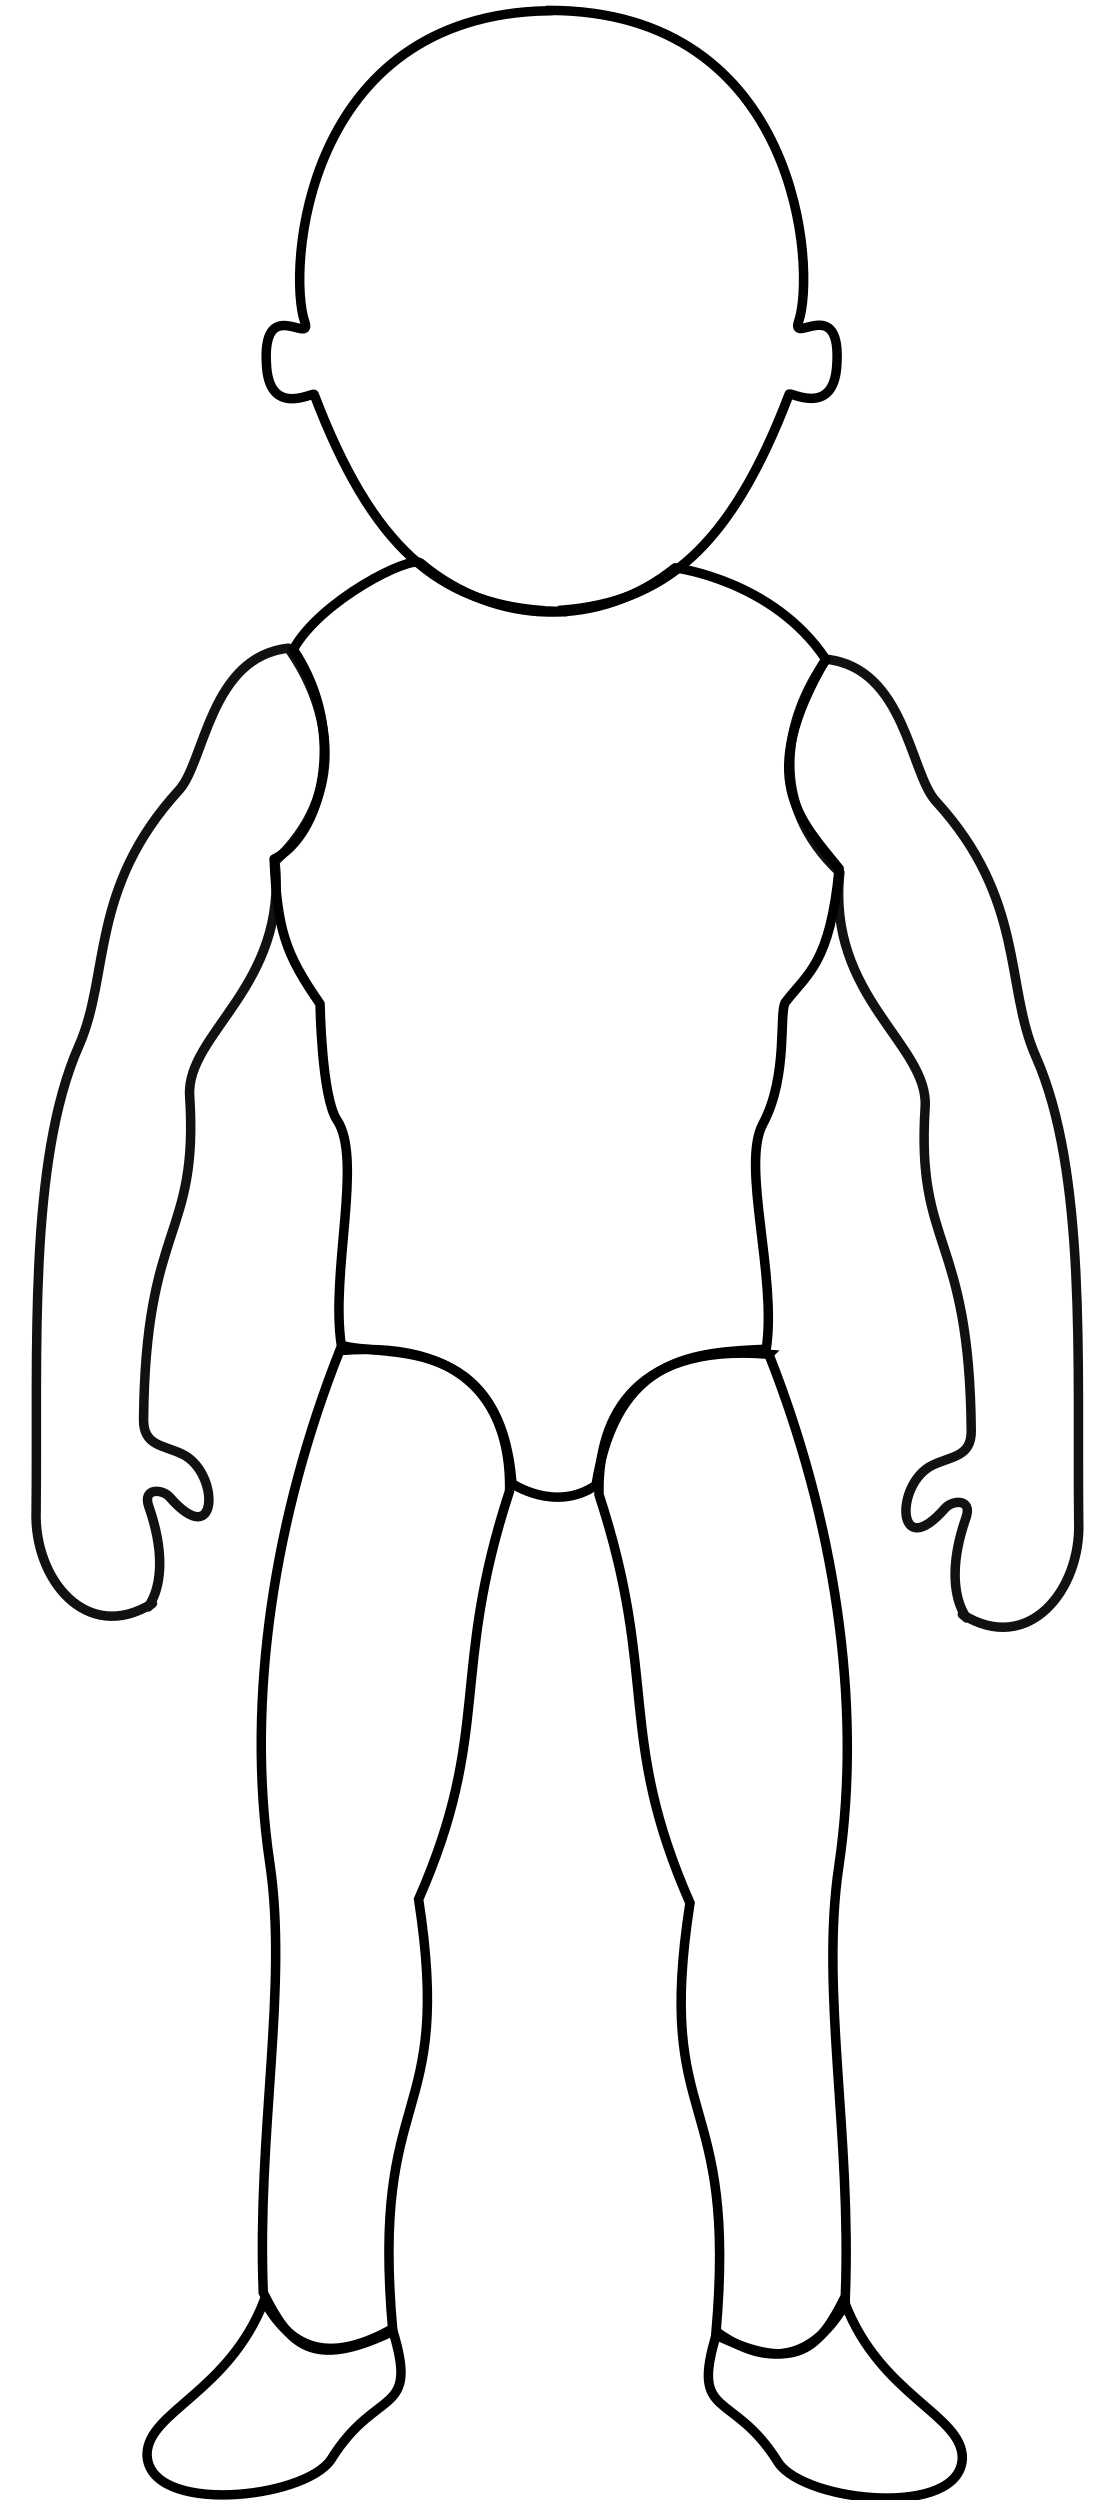
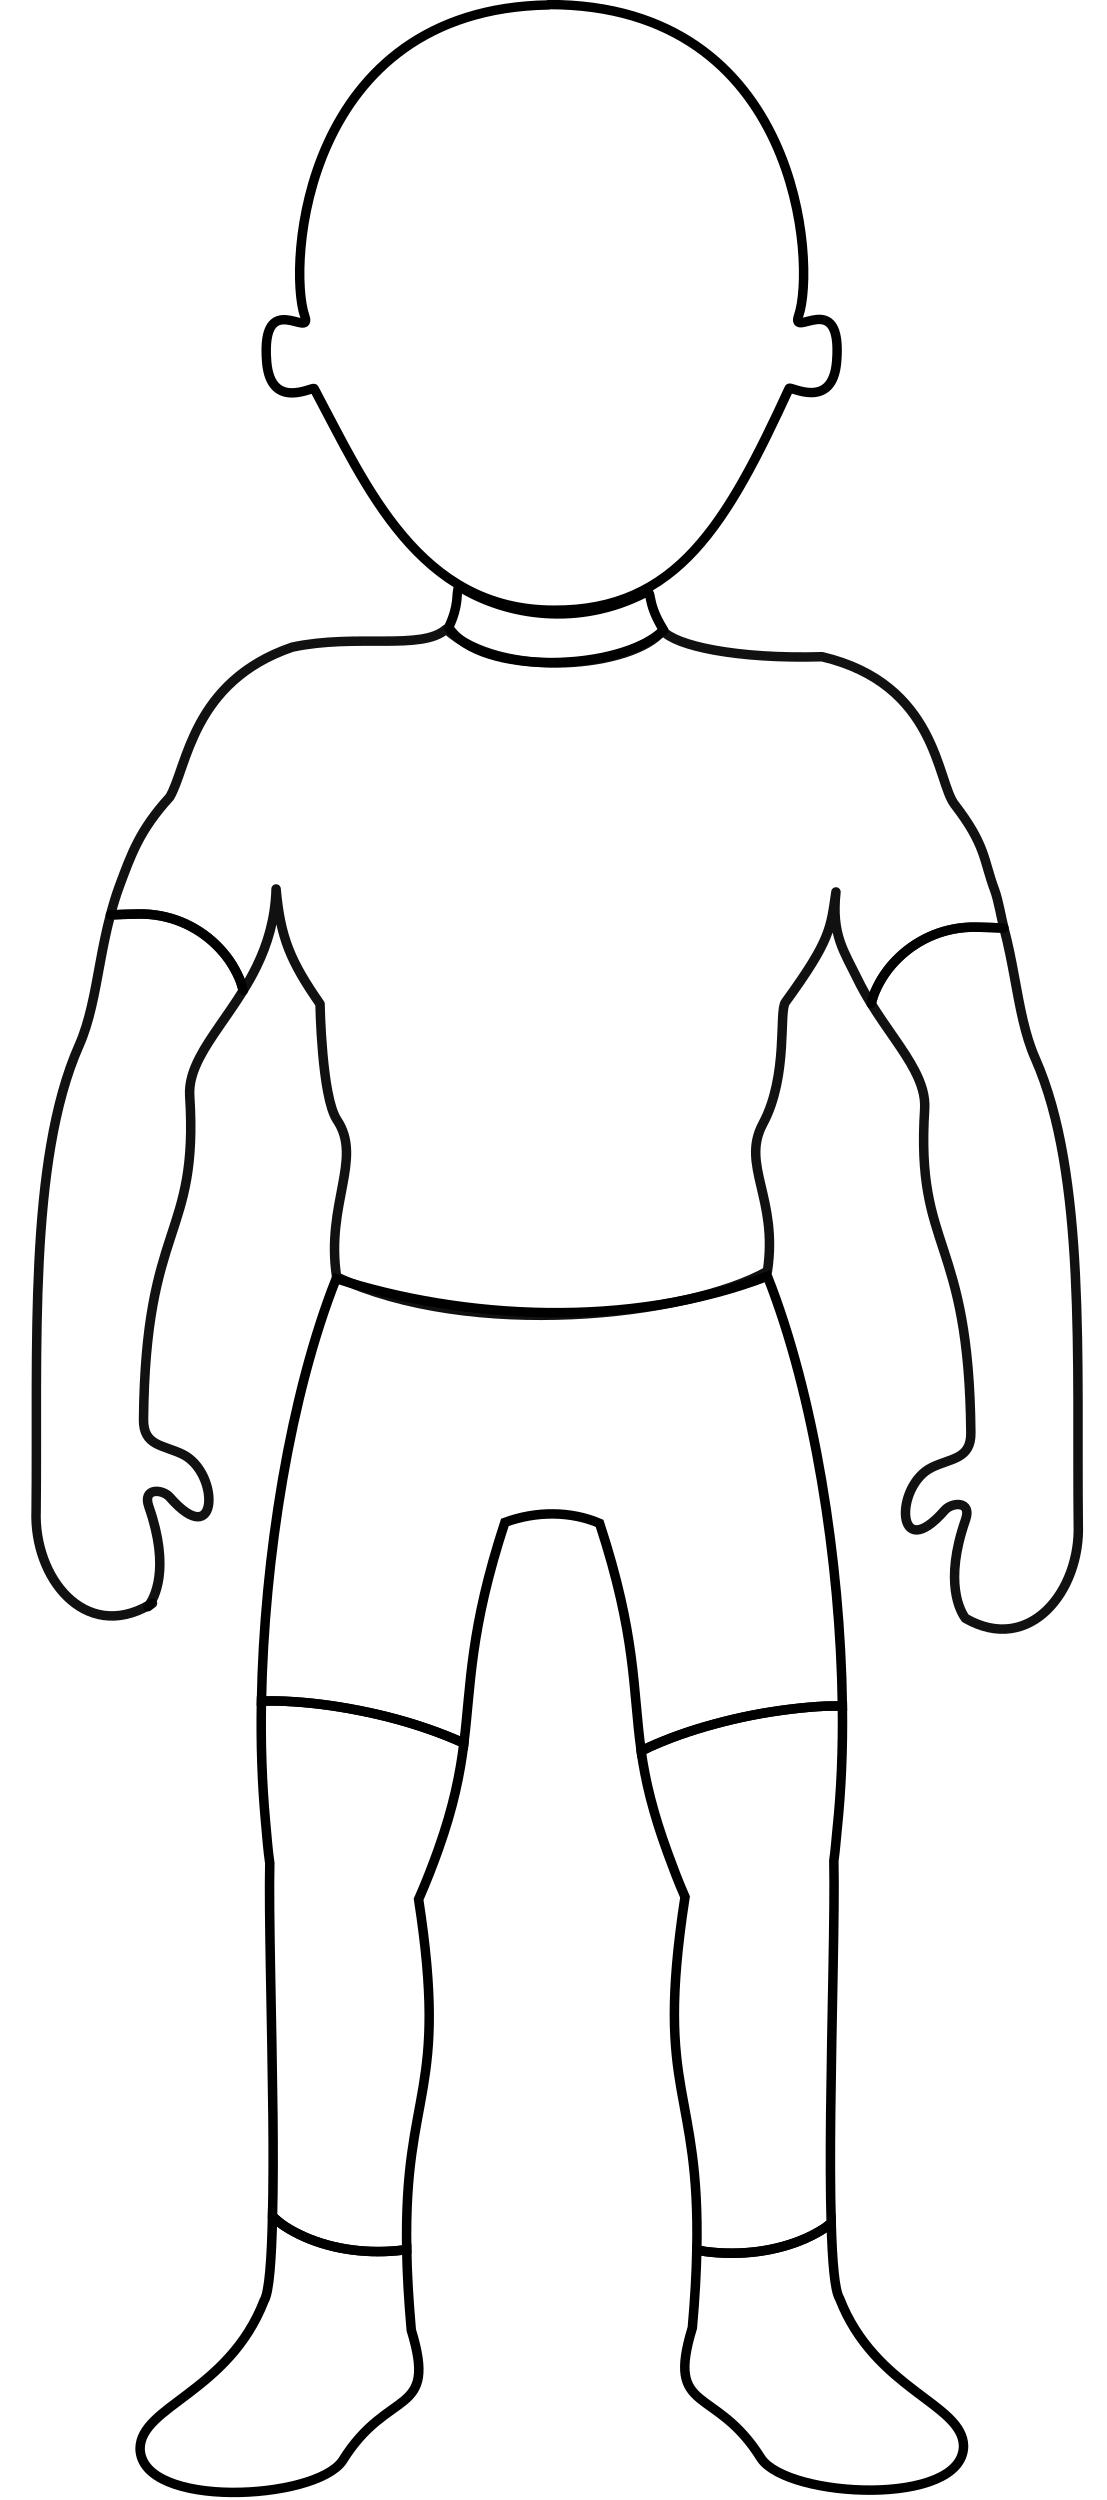
<svg xmlns="http://www.w3.org/2000/svg" width="340" height="768" viewBox="0 0 340 768" id="svg2" version="1.1">
  <defs id="defs4" />
  <g id="layer10" transform="translate(0,-1953.26)">
-     <path style="opacity:1;fill:none;fill-rule:evenodd;stroke:#000000;stroke-width:2.919;stroke-linecap:butt;stroke-linejoin:miter;stroke-miterlimit:4;stroke-dasharray:none;stroke-opacity:1" d="m 259.668,2661.028 c 10.923,28.165 35.807,34.082 35.955,47.217 -0.364,18.685 -48.136,13.824 -56.492,1.59 -14.131,-22.837 -27.316,-12.765 -18.852,-40.14 19.07,13.594 31.991,4.352 39.389,-8.668 z" id="rect3344-6-1-4-6-2" />
+     <path style="fill:none;stroke:#000000;stroke-width:2.919;stroke-linecap:butt;stroke-linejoin:miter;stroke-miterlimit:4;stroke-opacity:1;stroke-dasharray:none" d="M 124.938 691.031 C 124.722 691.062 124.529 691.127 124.312 691.156 C 121.686 691.505 118.942 691.688 116.156 691.688 C 113.371 691.688 110.658 691.505 108.031 691.156 C 105.404 690.807 102.883 690.288 100.469 689.625 C 98.055 688.962 95.74 688.13 93.594 687.188 C 91.447 686.245 89.451 685.186 87.625 684 C 86.17 683.055 84.939 681.986 83.719 680.906 C 83.411 693.952 82.723 704.245 81.125 706.781 C 70.202 734.947 43.179 739.084 43.031 752.219 C 43.395 770.904 96.864 768.171 105.219 755.938 C 119.289 733.199 134.585 742.747 126.344 715.812 C 125.497 706.242 125.061 698.101 124.938 691.031 z " id="path3951" transform="translate(0,1953.26)" />
+     <path style="fill:none;stroke:#000000;stroke-width:2.919;stroke-linecap:butt;stroke-linejoin:miter;stroke-miterlimit:4;stroke-opacity:1;stroke-dasharray:none" d="M 83.906 522.531 C 82.695 522.528 81.503 522.549 80.312 522.562 C 80.063 535.606 80.496 547.993 81.562 559.5 C 81.966 563.852 82.276 568.315 82.875 572.344 C 82.529 587.85 83.526 620.488 83.844 649.938 C 83.967 661.347 83.935 671.744 83.719 680.906 C 84.939 681.986 86.17 683.055 87.625 684 C 89.451 685.186 91.447 686.245 93.594 687.188 C 95.74 688.13 98.055 688.962 100.469 689.625 C 102.883 690.288 105.404 690.807 108.031 691.156 C 110.658 691.505 113.371 691.688 116.156 691.688 C 118.942 691.688 121.686 691.505 124.312 691.156 C 124.529 691.127 124.722 691.062 124.938 691.031 C 124.498 665.92 127.829 654.301 130.031 640.938 C 132.152 628.069 133.239 613.583 128.594 583.469 C 131.108 577.74 133.025 572.742 134.719 567.969 C 139.32 554.999 141.334 544.939 142.5 535.562 C 142.167 535.408 141.901 535.247 141.562 535.094 C 138.657 533.784 135.513 532.548 132.188 531.375 C 128.862 530.202 125.331 529.089 121.656 528.094 C 117.982 527.099 114.171 526.213 110.219 525.438 C 106.267 524.662 102.372 524.03 98.594 523.562 C 94.815 523.095 91.148 522.795 87.625 522.625 C 86.349 522.563 85.118 522.535 83.906 522.531 z " transform="translate(0,1953.26)" id="path3949" />
+     <path style="fill:none;stroke:#000000;stroke-width:2.919;stroke-linecap:butt;stroke-linejoin:miter;stroke-miterlimit:4;stroke-opacity:1;stroke-dasharray:none" d="M 255.344 682.875 C 254.643 683.409 254.045 684.004 253.281 684.5 C 251.456 685.686 249.459 686.777 247.312 687.719 C 245.166 688.661 242.883 689.462 240.469 690.125 C 238.055 690.788 235.533 691.307 232.906 691.656 C 230.279 692.005 227.536 692.188 224.75 692.188 C 221.964 692.188 219.252 692.005 216.625 691.656 C 215.734 691.538 214.931 691.281 214.062 691.125 C 213.923 698.027 213.506 705.845 212.688 715.094 C 204.446 742.028 219.743 732.512 233.812 755.25 C 242.168 767.484 295.636 770.185 296 751.5 C 295.852 738.365 268.829 734.228 257.906 706.062 C 256.405 703.681 255.688 694.712 255.344 682.875 z " id="path3946" transform="translate(0,1953.26)" />
+     <path style="fill:none;stroke:#000000;stroke-width:2.919;stroke-linecap:butt;stroke-linejoin:miter;stroke-miterlimit:4;stroke-opacity:1;stroke-dasharray:none" d="M 256.219 524.094 C 255.359 524.089 254.473 524.081 253.562 524.125 C 250.04 524.295 246.372 524.627 242.594 525.094 C 238.815 525.561 234.921 526.162 230.969 526.938 C 227.017 527.713 223.175 528.63 219.5 529.625 C 215.825 530.62 212.326 531.702 209 532.875 C 205.674 534.048 202.531 535.315 199.625 536.625 C 198.661 537.06 197.881 537.522 196.969 537.969 C 198.207 546.877 200.557 556.845 205.188 569.438 C 206.729 573.63 208.274 577.82 210.438 582.75 C 205.605 614.079 206.957 628.514 209.25 641.781 C 211.471 654.635 214.56 666.5 214.062 691.125 C 214.931 691.281 215.734 691.538 216.625 691.656 C 219.252 692.005 221.964 692.188 224.75 692.188 C 227.536 692.188 230.279 692.005 232.906 691.656 C 235.533 691.307 238.055 690.788 240.469 690.125 C 242.883 689.462 245.166 688.661 247.312 687.719 C 249.459 686.777 251.456 685.686 253.281 684.5 C 254.045 684.004 254.643 683.409 255.344 682.875 C 255.062 673.173 255.051 661.451 255.188 648.938 C 255.509 619.568 256.501 587.077 256.156 571.625 C 256.617 568.527 256.843 565.043 257.188 561.75 C 258.409 550.084 258.963 537.471 258.781 524.094 C 257.913 524.099 257.079 524.098 256.219 524.094 z " transform="translate(0,1953.26)" id="path3944" />
+     <path style="fill:none;stroke:#000000;stroke-width:2.919;stroke-linecap:butt;stroke-linejoin:miter;stroke-miterlimit:4;stroke-opacity:1;stroke-dasharray:none" d="M 235.75 392.062 C 193.287 408.369 141.824 405.309 103.281 392.781 C 89.212 428.335 81.159 478.314 80.312 522.562 C 82.693 522.535 85.073 522.502 87.625 522.625 C 91.148 522.795 94.815 523.095 98.594 523.562 C 102.372 524.03 106.267 524.662 110.219 525.438 C 114.171 526.213 117.982 527.099 121.656 528.094 C 125.331 529.089 128.862 530.202 132.188 531.375 C 135.513 532.548 138.657 533.784 141.562 535.094 C 141.901 535.247 142.167 535.408 142.5 535.562 C 144.781 517.23 144.219 500.89 155.094 467.688 C 164.793 464.083 175.496 464.228 184.188 467.969 C 195.619 502.873 194.293 518.717 196.969 537.969 C 197.881 537.522 198.661 537.06 199.625 536.625 C 202.531 535.315 205.674 534.048 209 532.875 C 212.326 531.702 215.825 530.62 219.5 529.625 C 223.175 528.63 227.017 527.713 230.969 526.938 C 234.921 526.162 238.815 525.561 242.594 525.094 C 246.372 524.627 250.04 524.295 253.562 524.125 C 255.384 524.037 257.045 524.105 258.781 524.094 C 258.173 479.306 250.056 428.215 235.75 392.062 z " id="rect3344-6-1-4-6-2" transform="translate(0,1953.26)" />
  </g>
-   <g id="layer9" style="display:inline" transform="translate(0,-1953.26)">
-     <path style="opacity:1;fill:none;fill-rule:evenodd;stroke:#000000;stroke-width:2.919;stroke-linecap:butt;stroke-linejoin:miter;stroke-miterlimit:4;stroke-dasharray:none;stroke-opacity:1" d="m 81.129,2660.056 c -10.923,28.165 -35.807,34.082 -35.955,47.217 0.364,18.685 48.136,13.824 56.492,1.591 14.131,-22.837 27.316,-12.766 18.852,-40.14 -17.803,9.759 -30.13,7.965 -39.388,-8.668 z" id="rect3344-6-1-4-6" />
+   <g id="layer9" style="display:inline" transform="translate(0,-1953.26)" />
+   <g id="layer3" style="display:inline" transform="translate(0,-1953.26)">
+     <path style="opacity:0.932;fill:none;stroke:#000000;stroke-width:2.919;stroke-linecap:round;stroke-linejoin:round;stroke-miterlimit:4;stroke-opacity:1;stroke-dasharray:none" d="M 45.781 493.094 C 45.235 493.852 45.208 493.783 46.844 492.531 C 46.488 492.754 46.134 492.891 45.781 493.094 z " id="path3862" transform="translate(0,1953.26)" />
+     <path style="opacity:0.932;fill:none;stroke:#000000;stroke-width:2.919;stroke-linecap:round;stroke-linejoin:round;stroke-miterlimit:4;stroke-opacity:1;stroke-dasharray:none" d="M 42.5 280.781 C 38.91 280.841 36.398 280.944 33.938 281.062 C 31.257 291.127 30.145 300.597 28.062 309.406 C 27.101 313.473 25.954 317.408 24.281 321.188 C 8.562 356.693 11.642 415.006 11.094 464.156 C 10.324 484.572 25.964 504.489 45.781 493.094 C 47.186 491.147 52.529 482.267 45.719 462.812 C 43.652 456.908 49.942 457.405 52.125 459.906 C 67.267 477.256 67.636 452.317 56.031 446.719 C 50.11 443.863 44.02 444.226 44.094 436.094 C 44.651 375.031 61.077 380.711 58.281 336.688 C 58.024 332.636 59.309 328.766 61.344 324.844 C 64.614 318.541 69.918 312.037 74.719 304.281 C 74.344 303.014 74.024 301.732 73.5 300.531 C 72.649 298.581 71.616 296.705 70.406 294.969 C 69.197 293.232 67.804 291.632 66.281 290.156 C 64.759 288.681 63.103 287.355 61.312 286.188 C 59.522 285.02 57.606 284 55.594 283.188 C 53.581 282.375 51.471 281.754 49.281 281.344 C 47.091 280.933 44.823 280.742 42.5 280.781 z " transform="translate(0,1953.26)" id="path3860" />
+     <path style="opacity:0.932;fill:none;stroke:#000000;stroke-width:2.919;stroke-linecap:round;stroke-linejoin:round;stroke-miterlimit:4;stroke-opacity:1;stroke-dasharray:none" d="m 89.75,198.812 c -30.876,10.594 -32.154,36.813 -37.607,46.049 -9.299,10.166 -11.88,17.781 -15.362,27.076 -1.161,3.1 -2.046,6.129 -2.844,9.125 2.46,-0.118 4.973,-0.221 8.562,-0.281 2.323,-0.039 4.591,0.152 6.781,0.562 2.19,0.41 4.3,1.031 6.312,1.844 2.013,0.812 3.929,1.833 5.719,3 1.79,1.167 3.446,2.493 4.969,3.969 1.522,1.475 2.916,3.076 4.125,4.812 1.209,1.736 2.242,3.612 3.094,5.562 0.524,1.201 0.844,2.483 1.219,3.75 1.457,-2.353 2.852,-4.787 4.125,-7.406 3.287,-6.762 5.708,-14.51 5.969,-23.781 1.359,15.099 4.431,22.225 13.5,35.312 0,0 0.485,28.604 5.219,35.656 8.04,11.978 -3.512,25.76 -0.125,48.188 41.145,19.311 107.552,12.196 132.344,-1.719 3.387,-22.427 -8.234,-32.572 -1.406,-45.281 7.996,-14.883 4.795,-34.569 6.969,-37.406 13.95,-19.227 13.821,-22.559 15.491,-33.83 -1.428,13.152 2.456,18.169 6.696,26.893 1.273,2.619 2.668,5.053 4.125,7.406 0.375,-1.267 0.694,-2.549 1.219,-3.75 0.851,-1.95 1.884,-3.826 3.094,-5.562 1.209,-1.736 2.603,-3.337 4.125,-4.812 1.522,-1.476 3.179,-2.801 4.969,-3.969 1.79,-1.167 3.706,-2.188 5.719,-3 2.013,-0.812 4.122,-1.433 6.312,-1.844 2.19,-0.41 4.459,-0.602 6.781,-0.562 3.59,0.06 6.102,0.163 8.562,0.281 -0.798,-2.996 -1.683,-8.525 -2.844,-11.625 -3.481,-9.294 -2.57,-13.691 -12.331,-26.362 -5.479,-7.111 -5.262,-37.01 -40.696,-45.362 -26.279,0.775 -45.306,-3.426 -48.939,-8.073 -8.817,11.271 -49.473,15.337 -66.561,-0.391 -7.435,6.666 -27.672,1.299 -47.285,5.531 z" id="rect3344-6-2" transform="translate(0,1953.26)" />
+     <path style="opacity:0.932;fill:none;stroke:#000000;stroke-width:2.919;stroke-linecap:round;stroke-linejoin:round;stroke-miterlimit:4;stroke-opacity:1;stroke-dasharray:none;display:inline" d="m 299.84,2238.086 c 3.59,0.06 6.102,0.163 8.562,0.281 2.681,10.064 3.793,19.535 5.875,28.344 0.961,4.067 2.108,8.002 3.781,11.781 15.719,35.505 12.639,93.818 13.188,142.969 0.77,20.415 -14.87,40.333 -34.688,28.938 -1.404,-1.947 -6.748,-10.827 0.062,-30.281 2.067,-5.904 -4.223,-5.407 -6.406,-2.906 -15.142,17.349 -15.511,-7.589 -3.906,-13.188 5.921,-2.856 12.012,-2.493 11.938,-10.625 -0.557,-61.063 -16.983,-55.382 -14.188,-99.406 0.257,-4.051 -1.028,-7.922 -3.062,-11.844 -3.27,-6.303 -8.574,-12.807 -13.375,-20.562 0.375,-1.268 0.694,-2.549 1.219,-3.75 0.851,-1.95 1.884,-3.826 3.094,-5.562 1.209,-1.736 2.603,-3.337 4.125,-4.812 1.522,-1.476 3.179,-2.801 4.969,-3.969 1.79,-1.167 3.706,-2.188 5.719,-3 2.013,-0.812 4.122,-1.434 6.312,-1.844 2.19,-0.41 4.459,-0.602 6.781,-0.562 z" id="path3860-9" />
  </g>
-   <g id="layer3" style="display:inline" transform="translate(0,-1953.26)">
-     <path style="opacity:0.932;fill:none;fill-opacity:1;fill-rule:evenodd;stroke:#000000;stroke-width:2.919;stroke-linecap:round;stroke-linejoin:round;stroke-miterlimit:4;stroke-dasharray:none;stroke-opacity:1" d="m 88.613,2152.386 c -24.153,2.613 -25.676,34.913 -33.613,43.59 -27.629,30.203 -21.121,56.766 -30.732,78.474 -15.72,35.505 -12.624,93.809 -13.173,142.959 -0.784,20.779 15.418,41.141 35.737,28.393 -5.838,4.467 8.339,-2.715 -1.123,-29.743 -2.067,-5.904 4.227,-5.396 6.41,-2.895 15.142,17.349 15.518,-7.586 3.913,-13.184 -5.921,-2.856 -11.999,-2.51 -11.925,-10.642 0.557,-61.063 16.956,-55.376 14.16,-99.399 -1.214,-19.117 30.348,-33.839 26.198,-72.053 22.281,-20.835 17.33,-46.922 4.147,-65.501 z" id="rect3344-6-2" />
+   <g id="layer4" style="display:inline" transform="translate(0,-1953.26)" />
+   <g id="layer5" style="display:inline" transform="translate(0,-1953.26)" />
+   <g id="layer6" style="display:inline" transform="translate(0,-1953.26)">
+     <path id="path3957" style="fill:none;stroke:#000000;stroke-width:2.9;stroke-linecap:round;stroke-linejoin:round;stroke-miterlimit:4;stroke-opacity:1;stroke-dasharray:none" d="m 140.943,2133.383 c -1.013,2.5 0.323,5.253 -3.094,12.594 9.506,14.973 53.07,13.602 66.013,0.844 -5.906,-9.483 -2.915,-12.246 -5.719,-11.433 -20.388,10.459 -42.467,7.112 -57.201,-2.005 z m 27.588,-178.716 0,0.107 c -75.644,1.251 -80.214,80.294 -74.934,95.522 2.661,7.674 -13.548,-9.118 -11.674,14.108 1.232,15.26 14.279,7.455 14.582,8.249 15.926,29.813 32.171,68.181 73.756,68.051 37.705,0.18 52.987,-26.469 72.174,-68.142 0.303,-0.795 13.35,7.011 14.582,-8.25 1.874,-23.226 -14.335,-6.434 -11.674,-14.108 5.324,-15.354 0.635,-95.573 -76.809,-95.539 z" />
  </g>
-   <g id="layer4" style="display:inline" transform="translate(0,-1953.26)">
-     <path style="opacity:0.932;fill:none;fill-opacity:1;fill-rule:evenodd;stroke:#000000;stroke-width:2.919;stroke-linecap:round;stroke-linejoin:round;stroke-miterlimit:4;stroke-dasharray:none;stroke-opacity:1" d="m 253.861,2155.782 c 24.153,2.613 25.676,34.914 33.613,43.59 27.629,30.204 21.121,56.766 30.732,78.474 15.72,35.506 12.625,93.809 13.173,142.959 0.784,20.779 -15.418,41.141 -35.737,28.393 5.838,4.467 -8.339,-2.715 1.123,-29.743 2.067,-5.904 -4.227,-5.396 -6.41,-2.895 -15.142,17.349 -15.518,-7.586 -3.913,-13.184 5.921,-2.856 11.999,-2.51 11.925,-10.642 -0.557,-61.063 -16.956,-55.376 -14.16,-99.399 1.214,-19.117 -30.348,-33.839 -26.198,-72.052 -22.281,-20.835 -17.33,-46.923 -4.147,-65.501 z" id="rect3344-6-2-8" />
-   </g>
-   <g id="layer5" style="display:inline" transform="translate(0,-1953.26)">
-     <path style="opacity:1;fill:none;fill-rule:evenodd;stroke:#000000;stroke-width:2.919;stroke-linecap:round;stroke-linejoin:round;stroke-miterlimit:4;stroke-dasharray:none;stroke-opacity:1" d="m 90.105,2152.788 c 17.532,26.259 8.062,57.733 -5.898,64.365 1.03,21.932 3.373,29.007 14.111,44.503 0,0 0.464,28.611 5.198,35.664 8.04,11.978 -2.055,46.784 1.332,69.211 13.314,3.845 48.9,-4.032 52.424,42.471 0,0 13.348,9.06 25.818,0.518 6.399,-40.019 30.451,-40.739 52.291,-41.786 3.387,-22.427 -7.853,-56.502 -1.026,-69.211 7.996,-14.883 4.793,-34.596 6.966,-37.433 6.794,-8.868 13.673,-11.845 16.47,-40.964 -12.39,-15.423 -25.525,-27.537 -4.128,-64.366 -16.246,-24.357 -46.266,-28.06 -46.266,-28.06 -22.75,18.388 -54.665,18.283 -78.2,-1.46 -3.105,-2.605 -30.988,11.634 -39.094,26.549 z" id="rect3342-3" />
-   </g>
-   <g id="layer6" style="display:inline" transform="translate(0,-1953.26)">
-     <path style="opacity:0.996;fill:none;fill-rule:evenodd;stroke:#000000;stroke-width:2.919;stroke-linecap:butt;stroke-linejoin:miter;stroke-miterlimit:4;stroke-dasharray:none;stroke-opacity:1" d="m 168.53,1956.453 0,0.107 c -75.644,1.251 -80.214,80.294 -74.934,95.522 2.661,7.674 -13.548,-9.118 -11.674,14.108 1.232,15.26 14.279,7.455 14.582,8.249 18.061,47.426 38.434,63.801 69.672,66.355 l 0,0.247 c 0.807,-0.018 1.606,-0.046 2.4,-0.081 1.377,0.082 2.773,0.139 4.192,0.171 l -0.008,-0.428 c 31.239,-2.554 51.612,-18.928 69.674,-66.356 0.303,-0.795 13.35,7.011 14.582,-8.25 1.874,-23.226 -14.335,-6.434 -11.674,-14.108 5.324,-15.354 0.635,-95.573 -76.809,-95.539 z" id="path3340" />
-   </g>
-   <g id="layer7" transform="translate(0,-1953.26)">
-     <path style="opacity:1;fill:none;fill-rule:evenodd;stroke:#000000;stroke-width:2.919;stroke-linecap:butt;stroke-linejoin:miter;stroke-miterlimit:4;stroke-dasharray:none;stroke-opacity:1" d="m 104.368,2368.167 c -19.786,49.998 -29.043,106.619 -21.486,157.442 5.667,38.108 -3.966,82.558 -2.004,131.945 7.95,15.998 14.889,23.835 39.789,11.864 -6.865,-76.706 18.772,-62.397 7.928,-132.695 22.709,-51.736 9.464,-69.002 27.947,-125.435 0.428,-20.95 -8.378,-46.822 -52.175,-43.121 z" id="rect3344-6-1-4" />
-   </g>
-   <g id="layer8" transform="translate(0,-1953.26)">
-     <path style="opacity:1;fill:none;fill-rule:evenodd;stroke:#000000;stroke-width:2.919;stroke-linecap:butt;stroke-linejoin:miter;stroke-miterlimit:4;stroke-dasharray:none;stroke-opacity:1" d="m 236.186,2369.299 c 19.786,49.998 29.043,106.619 21.486,157.442 -5.667,38.108 3.966,82.558 2.004,131.945 -7.95,15.998 -14.889,23.835 -39.789,11.864 6.865,-76.706 -18.772,-62.397 -7.928,-132.695 -22.709,-51.736 -9.464,-69.003 -27.947,-125.436 -0.428,-20.95 8.378,-46.822 52.175,-43.121 z" id="rect3344-6-1-4-7" />
-   </g>
+   <g id="layer7" transform="translate(0,-1953.26)" />
+   <g id="layer8" transform="translate(0,-1953.26)" />
</svg>
